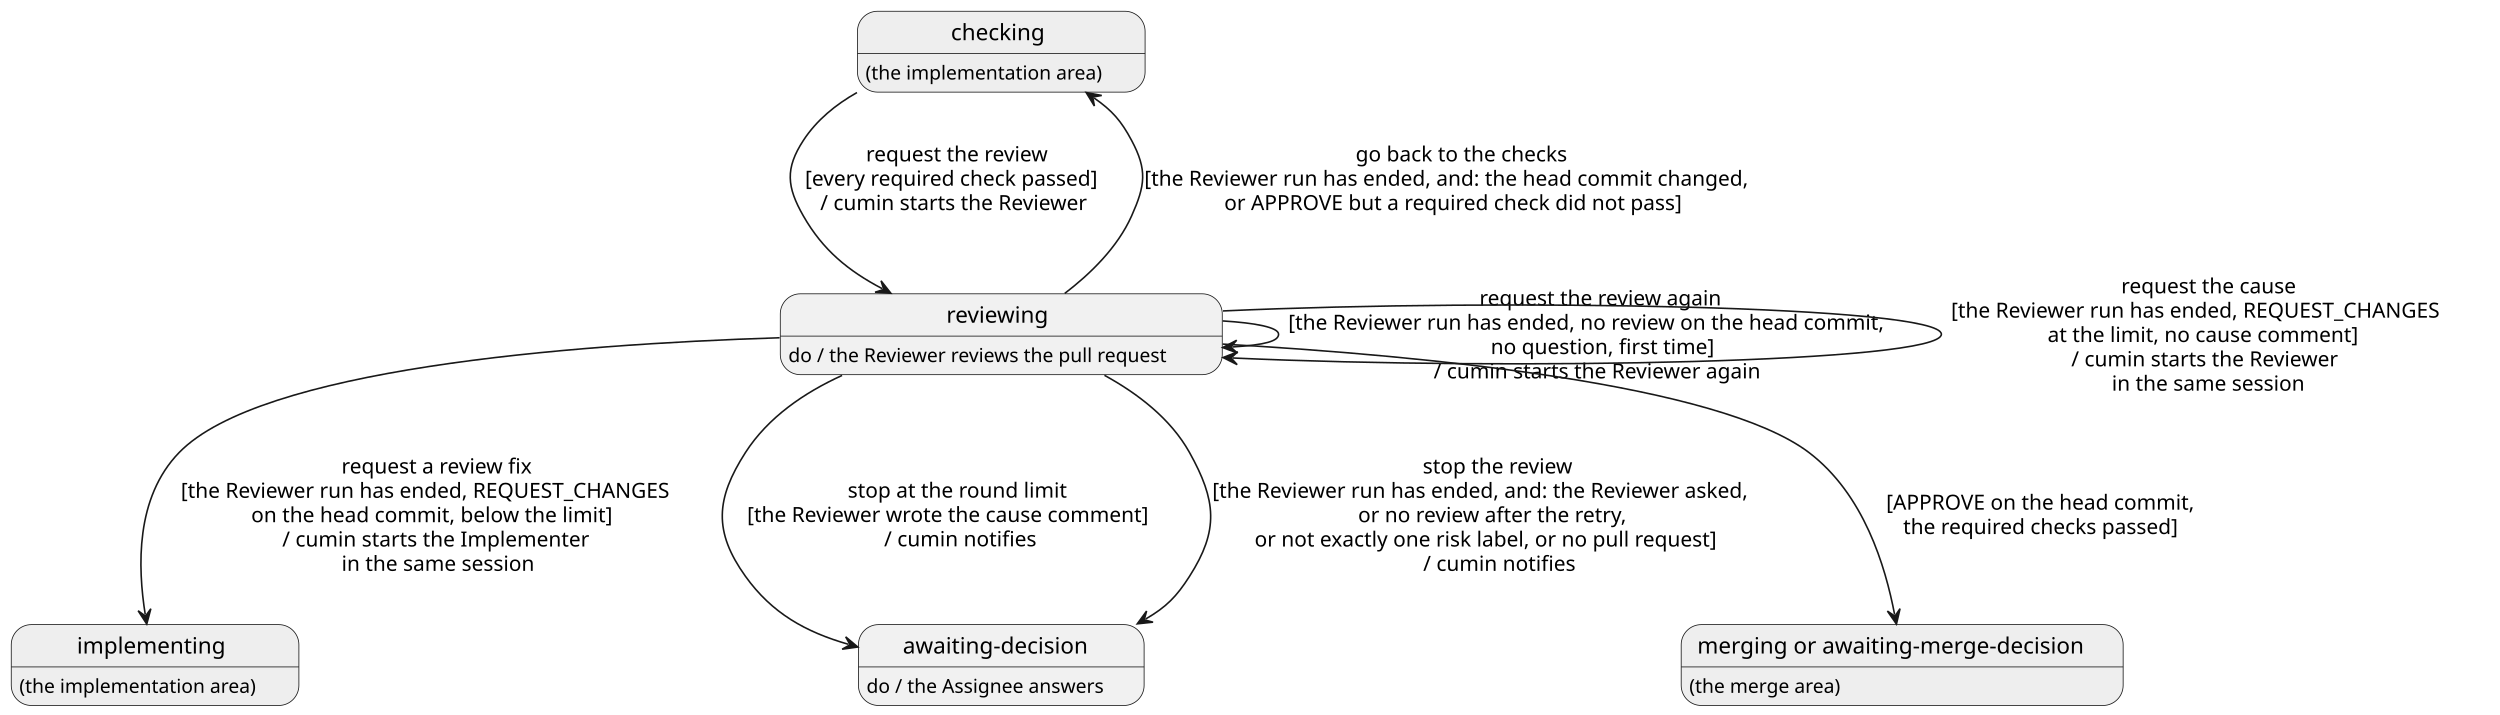
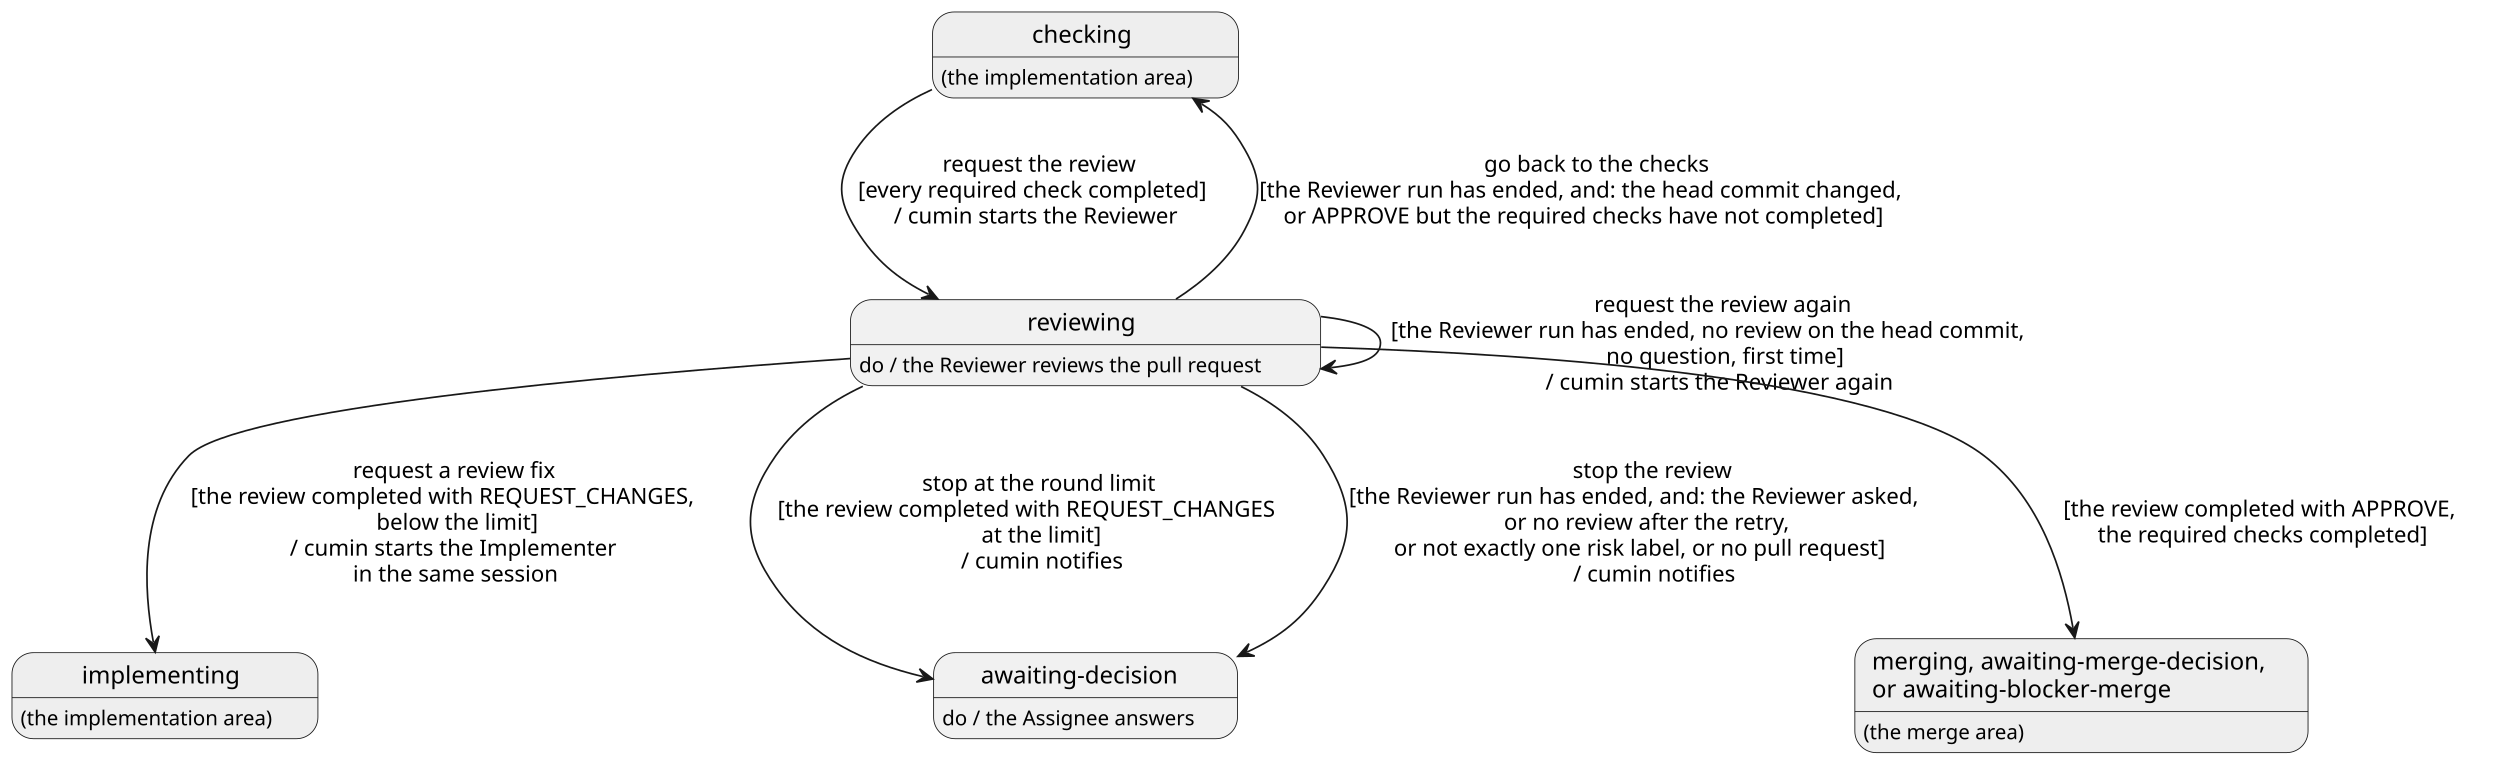
- <svg xmlns="http://www.w3.org/2000/svg" contentStyleType="text/css" data-diagram-type="STATE" height="444px" preserveAspectRatio="none" style="width:1554px;height:444px;background:#FFFFFF;" version="1.1" viewBox="0 0 1554 444" width="1554px" zoomAndPan="magnify">
+ <svg xmlns="http://www.w3.org/2000/svg" contentStyleType="text/css" data-diagram-type="STATE" height="445px" preserveAspectRatio="none" style="width:1461px;height:445px;background:#FFFFFF;" version="1.1" viewBox="0 0 1461 445" width="1461px" zoomAndPan="magnify">
  <defs />
  <g>
    <g id="Checking">
-       <rect fill="#EEEEEE" height="50.266" rx="12.5" ry="12.5" style="stroke:#181818;stroke-width:0.5;" width="178.789" x="533" y="7" />
-       <line style="stroke:#181818;stroke-width:0.5;" x1="533" x2="711.789" y1="33.297" y2="33.297" />
-       <text fill="#000000" font-family="sans-serif" font-size="14" lengthAdjust="spacing" textLength="62.638" x="591.076" y="24.995">checking</text>
-       <text fill="#000000" font-family="sans-serif" font-size="12" lengthAdjust="spacing" textLength="158.789" x="538" y="49.435">(the implementation area)</text>
+       <rect fill="#EEEEEE" height="50.266" rx="12.5" ry="12.5" style="stroke:#181818;stroke-width:0.5;" width="178.789" x="545" y="7" />
+       <line style="stroke:#181818;stroke-width:0.5;" x1="545" x2="723.789" y1="33.297" y2="33.297" />
+       <text fill="#000000" font-family="sans-serif" font-size="14" lengthAdjust="spacing" textLength="62.638" x="603.076" y="24.995">checking</text>
+       <text fill="#000000" font-family="sans-serif" font-size="12" lengthAdjust="spacing" textLength="158.789" x="550" y="49.435">(the implementation area)</text>
    </g>
    <g id="Reviewing">
-       <rect fill="#F1F1F1" height="50.266" rx="12.5" ry="12.5" style="stroke:#181818;stroke-width:0.5;" width="274.731" x="485.03" y="182.63" />
-       <line style="stroke:#181818;stroke-width:0.5;" x1="485.03" x2="759.76" y1="208.927" y2="208.927" />
-       <text fill="#000000" font-family="sans-serif" font-size="14" lengthAdjust="spacing" textLength="68.257" x="588.267" y="200.625">reviewing</text>
-       <text fill="#000000" font-family="sans-serif" font-size="12" lengthAdjust="spacing" textLength="254.731" x="490.03" y="225.065">do / the Reviewer reviews the pull request</text>
+       <rect fill="#F1F1F1" height="50.266" rx="12.5" ry="12.5" style="stroke:#181818;stroke-width:0.5;" width="274.731" x="497.03" y="175.13" />
+       <line style="stroke:#181818;stroke-width:0.5;" x1="497.03" x2="771.76" y1="201.427" y2="201.427" />
+       <text fill="#000000" font-family="sans-serif" font-size="14" lengthAdjust="spacing" textLength="68.257" x="600.267" y="193.125">reviewing</text>
+       <text fill="#000000" font-family="sans-serif" font-size="12" lengthAdjust="spacing" textLength="254.731" x="502.03" y="217.565">do / the Reviewer reviews the pull request</text>
    </g>
    <g id="Implementing">
-       <rect fill="#EEEEEE" height="50.266" rx="12.5" ry="12.5" style="stroke:#181818;stroke-width:0.5;" width="178.789" x="7" y="388.26" />
-       <line style="stroke:#181818;stroke-width:0.5;" x1="7" x2="185.789" y1="414.557" y2="414.557" />
-       <text fill="#000000" font-family="sans-serif" font-size="14" lengthAdjust="spacing" textLength="97.18" x="47.805" y="406.255">implementing</text>
-       <text fill="#000000" font-family="sans-serif" font-size="12" lengthAdjust="spacing" textLength="158.789" x="12" y="430.695">(the implementation area)</text>
+       <rect fill="#EEEEEE" height="50.266" rx="12.5" ry="12.5" style="stroke:#181818;stroke-width:0.5;" width="178.789" x="7" y="381.42" />
+       <line style="stroke:#181818;stroke-width:0.5;" x1="7" x2="185.789" y1="407.717" y2="407.717" />
+       <text fill="#000000" font-family="sans-serif" font-size="14" lengthAdjust="spacing" textLength="97.18" x="47.805" y="399.415">implementing</text>
+       <text fill="#000000" font-family="sans-serif" font-size="12" lengthAdjust="spacing" textLength="158.789" x="12" y="423.856">(the implementation area)</text>
    </g>
    <g id="Decision">
-       <rect fill="#F1F1F1" height="50.266" rx="12.5" ry="12.5" style="stroke:#181818;stroke-width:0.5;" width="177.582" x="533.6" y="388.26" />
-       <line style="stroke:#181818;stroke-width:0.5;" x1="533.6" x2="711.182" y1="414.557" y2="414.557" />
-       <text fill="#000000" font-family="sans-serif" font-size="14" lengthAdjust="spacing" textLength="122.397" x="561.192" y="406.255">awaiting-decision</text>
-       <text fill="#000000" font-family="sans-serif" font-size="12" lengthAdjust="spacing" textLength="157.582" x="538.6" y="430.695">do / the Assignee answers</text>
+       <rect fill="#F1F1F1" height="50.266" rx="12.5" ry="12.5" style="stroke:#181818;stroke-width:0.5;" width="177.582" x="545.6" y="381.42" />
+       <line style="stroke:#181818;stroke-width:0.5;" x1="545.6" x2="723.182" y1="407.717" y2="407.717" />
+       <text fill="#000000" font-family="sans-serif" font-size="14" lengthAdjust="spacing" textLength="122.397" x="573.192" y="399.415">awaiting-decision</text>
+       <text fill="#000000" font-family="sans-serif" font-size="12" lengthAdjust="spacing" textLength="157.582" x="550.6" y="423.856">do / the Assignee answers</text>
    </g>
    <g id="Merge">
-       <rect fill="#EEEEEE" height="50.266" rx="12.5" ry="12.5" style="stroke:#181818;stroke-width:0.5;" width="274.721" x="1045.03" y="388.26" />
-       <line style="stroke:#181818;stroke-width:0.5;" x1="1045.03" x2="1319.751" y1="414.557" y2="414.557" />
-       <text fill="#000000" font-family="sans-serif" font-size="14" lengthAdjust="spacing" textLength="254.721" x="1055.03" y="406.255">merging or awaiting-merge-decision</text>
-       <text fill="#000000" font-family="sans-serif" font-size="12" lengthAdjust="spacing" textLength="102.715" x="1050.03" y="430.695">(the merge area)</text>
+       <rect fill="#EEEEEE" height="66.562" rx="12.5" ry="12.5" style="stroke:#181818;stroke-width:0.5;" width="264.85" x="1083.97" y="373.27" />
+       <line style="stroke:#181818;stroke-width:0.5;" x1="1083.97" x2="1348.82" y1="415.864" y2="415.864" />
+       <text fill="#000000" font-family="sans-serif" font-size="14" lengthAdjust="spacing" textLength="244.85" x="1093.97" y="391.265">merging, awaiting-merge-decision,</text>
+       <text fill="#000000" font-family="sans-serif" font-size="14" lengthAdjust="spacing" textLength="185.534" x="1093.97" y="407.562">or awaiting-blocker-merge</text>
+       <text fill="#000000" font-family="sans-serif" font-size="12" lengthAdjust="spacing" textLength="102.715" x="1088.97" y="432.002">(the merge area)</text>
    </g>
    <g class="link" data-entity-1="Checking" data-entity-2="Reviewing" data-source-line="23" data-uid="lnk2" id="link_Checking_Reviewing">
-       <path d="M532.69,57.53 C519.5,64.97 507.62,74.66 499.39,87.26 C487.98,104.76 489.03,116.13 499.39,134.26 C511.51,155.46 527.202,168.282 548.452,179.482" fill="none" id="Checking-to-Reviewing" style="stroke:#181818;stroke-width:1;" />
-       <polygon fill="#181818" points="553.76,182.28,547.663,174.545,549.337,179.949,543.933,181.622,553.76,182.28" style="stroke:#181818;stroke-width:1;" />
-       <text fill="#000000" font-family="sans-serif" font-size="13" lengthAdjust="spacing" textLength="122.58" x="538.292" y="100.327">request the review</text>
-       <text fill="#000000" font-family="sans-serif" font-size="13" lengthAdjust="spacing" textLength="198.383" x="500.39" y="115.46">[every required check passed]</text>
-       <text fill="#000000" font-family="sans-serif" font-size="13" lengthAdjust="spacing" textLength="179.505" x="509.829" y="130.593">/ cumin starts the Reviewer</text>
+       <path d="M544.63,52.34 C527.2,60.27 511.06,71.46 500.39,87.27 C488.71,104.58 489.31,116.56 500.39,134.27 C511.58,152.13 523.875,162.493 542.725,172.023" fill="none" id="Checking-to-Reviewing" style="stroke:#181818;stroke-width:1;" />
+       <polygon fill="#181818" points="548.08,174.73,541.853,167.1,543.618,172.474,538.243,174.239,548.08,174.73" style="stroke:#181818;stroke-width:1;" />
+       <text fill="#000000" font-family="sans-serif" font-size="13" lengthAdjust="spacing" textLength="122.58" x="550.772" y="100.337">request the review</text>
+       <text fill="#000000" font-family="sans-serif" font-size="13" lengthAdjust="spacing" textLength="221.343" x="501.39" y="115.47">[every required check completed]</text>
+       <text fill="#000000" font-family="sans-serif" font-size="13" lengthAdjust="spacing" textLength="179.505" x="522.309" y="130.602">/ cumin starts the Reviewer</text>
    </g>
    <g class="link" data-entity-1="Reviewing" data-entity-2="Checking" data-source-line="25" data-uid="lnk4" id="link_Reviewing_Checking">
-       <path d="M661.83,182.4 C677.89,170.14 694.69,153.73 703.39,134.26 C711.92,115.19 713.24,105.69 703.39,87.26 C696.94,75.18 691.393,68.745 680.083,60.915" fill="none" id="Reviewing-to-Checking" style="stroke:#181818;stroke-width:1;" />
-       <polygon fill="#181818" points="675.15,57.5,680.273,65.912,679.261,60.346,684.827,59.334,675.15,57.5" style="stroke:#181818;stroke-width:1;" />
-       <text fill="#000000" font-family="sans-serif" font-size="13" lengthAdjust="spacing" textLength="142.848" x="842.652" y="100.327">go back to the checks</text>
-       <text fill="#000000" font-family="sans-serif" font-size="13" lengthAdjust="spacing" textLength="405.571" x="711.29" y="115.46">[the Reviewer run has ended, and: the head commit changed,</text>
-       <text fill="#000000" font-family="sans-serif" font-size="13" lengthAdjust="spacing" textLength="306.198" x="760.976" y="130.593">or APPROVE but a required check did not pass]</text>
+       <path d="M687.24,174.8 C703.07,164.65 718.56,151.21 727.39,134.27 C737.05,115.74 737.81,105.38 727.39,87.27 C720.32,74.96 714.317,68.403 702.237,60.743" fill="none" id="Reviewing-to-Checking" style="stroke:#181818;stroke-width:1;" />
+       <polygon fill="#181818" points="697.17,57.53,702.629,65.728,701.393,60.208,706.913,58.972,697.17,57.53" style="stroke:#181818;stroke-width:1;" />
+       <text fill="#000000" font-family="sans-serif" font-size="13" lengthAdjust="spacing" textLength="142.848" x="867.282" y="100.337">go back to the checks</text>
+       <text fill="#000000" font-family="sans-serif" font-size="13" lengthAdjust="spacing" textLength="405.571" x="735.92" y="115.47">[the Reviewer run has ended, and: the head commit changed,</text>
+       <text fill="#000000" font-family="sans-serif" font-size="13" lengthAdjust="spacing" textLength="377.33" x="750.04" y="130.602">or APPROVE but the required checks have not completed]</text>
    </g>
    <g class="link" data-entity-1="Reviewing" data-entity-2="Implementing" data-source-line="24" data-uid="lnk3" id="link_Reviewing_Implementing">
-       <path d="M484.61,209.94 C351.14,214.2 161.74,229.53 111.39,281.26 C84.06,309.34 85.612,352.494 90.281,381.984" fill="none" id="Reviewing-to-Implementing" style="stroke:#181818;stroke-width:1;" />
-       <polygon fill="#181818" points="91.22,387.91,93.763,378.395,90.438,382.971,85.862,379.646,91.22,387.91" style="stroke:#181818;stroke-width:1;" />
-       <text fill="#000000" font-family="sans-serif" font-size="13" lengthAdjust="spacing" textLength="129.226" x="212.258" y="294.327">request a review fix</text>
-       <text fill="#000000" font-family="sans-serif" font-size="13" lengthAdjust="spacing" textLength="328.961" x="112.39" y="309.46">[the Reviewer run has ended, REQUEST_CHANGES</text>
-       <text fill="#000000" font-family="sans-serif" font-size="13" lengthAdjust="spacing" textLength="241.497" x="156.122" y="324.592">on the head commit, below the limit]</text>
-       <text fill="#000000" font-family="sans-serif" font-size="13" lengthAdjust="spacing" textLength="202.897" x="175.422" y="339.725">/ cumin starts the Implementer</text>
-       <text fill="#000000" font-family="sans-serif" font-size="13" lengthAdjust="spacing" textLength="129.105" x="212.318" y="354.858">in the same session</text>
+       <path d="M496.81,209.54 C350.7,219.69 137.06,238.97 110.39,266.27 C80.84,296.51 83.922,344.088 89.612,375.238" fill="none" id="Reviewing-to-Implementing" style="stroke:#181818;stroke-width:1;" />
+       <polygon fill="#181818" points="90.69,381.14,93.008,371.568,89.791,376.221,85.138,373.005,90.69,381.14" style="stroke:#181818;stroke-width:1;" />
+       <text fill="#000000" font-family="sans-serif" font-size="13" lengthAdjust="spacing" textLength="129.226" x="206.183" y="279.337">request a review fix</text>
+       <text fill="#000000" font-family="sans-serif" font-size="13" lengthAdjust="spacing" textLength="318.811" x="111.39" y="294.47">[the review completed with REQUEST_CHANGES,</text>
+       <text fill="#000000" font-family="sans-serif" font-size="13" lengthAdjust="spacing" textLength="101.715" x="219.938" y="309.603">below the limit]</text>
+       <text fill="#000000" font-family="sans-serif" font-size="13" lengthAdjust="spacing" textLength="202.897" x="169.347" y="324.735">/ cumin starts the Implementer</text>
+       <text fill="#000000" font-family="sans-serif" font-size="13" lengthAdjust="spacing" textLength="129.105" x="206.243" y="339.868">in the same session</text>
    </g>
    <g class="link" data-entity-1="Reviewing" data-entity-2="Reviewing" data-source-line="26" data-uid="lnk5" id="link_Reviewing_Reviewing">
-       <path d="M759.99,199.49 C780.71,200.77 794.76,203.53 794.76,207.76 C794.76,212 786.699,214.39 765.979,215.67" fill="none" id="Reviewing-to-Reviewing" style="stroke:#181818;stroke-width:1;" />
-       <polygon fill="#181818" points="759.99,216.04,769.22,219.477,764.981,215.732,768.726,211.493,759.99,216.04" style="stroke:#181818;stroke-width:1;" />
-       <text fill="#000000" font-family="sans-serif" font-size="13" lengthAdjust="spacing" textLength="162.748" x="919.604" y="189.827">request the review again</text>
-       <text fill="#000000" font-family="sans-serif" font-size="13" lengthAdjust="spacing" textLength="400.435" x="800.76" y="204.96">[the Reviewer run has ended, no review on the head commit,</text>
-       <text fill="#000000" font-family="sans-serif" font-size="13" lengthAdjust="spacing" textLength="148.732" x="926.612" y="220.093">no question, first time]</text>
-       <text fill="#000000" font-family="sans-serif" font-size="13" lengthAdjust="spacing" textLength="219.673" x="891.141" y="235.225">/ cumin starts the Reviewer again</text>
+       <path d="M771.99,185 C792.71,187.36 806.76,192.45 806.76,200.27 C806.76,208.09 798.672,212.504 777.952,214.854" fill="none" id="Reviewing-to-Reviewing" style="stroke:#181818;stroke-width:1;" />
+       <polygon fill="#181818" points="771.99,215.53,781.383,218.49,776.958,214.966,780.482,210.541,771.99,215.53" style="stroke:#181818;stroke-width:1;" />
+       <text fill="#000000" font-family="sans-serif" font-size="13" lengthAdjust="spacing" textLength="162.748" x="931.604" y="182.337">request the review again</text>
+       <text fill="#000000" font-family="sans-serif" font-size="13" lengthAdjust="spacing" textLength="400.435" x="812.76" y="197.47">[the Reviewer run has ended, no review on the head commit,</text>
+       <text fill="#000000" font-family="sans-serif" font-size="13" lengthAdjust="spacing" textLength="148.732" x="938.612" y="212.602">no question, first time]</text>
+       <text fill="#000000" font-family="sans-serif" font-size="13" lengthAdjust="spacing" textLength="219.673" x="903.141" y="227.735">/ cumin starts the Reviewer again</text>
    </g>
-     <g class="link" data-entity-1="Reviewing" data-entity-2="Reviewing" data-source-line="27" data-uid="lnk6" id="link_Reviewing_Reviewing">
-       <path d="M760.22,193.28 C935.5,185.34 1206.76,190.17 1206.76,207.76 C1206.76,225.36 941.494,230.462 766.214,222.522" fill="none" id="Reviewing-to-Reviewing-1" style="stroke:#181818;stroke-width:1;" />
-       <polygon fill="#181818" points="760.22,222.25,769.03,226.653,765.215,222.476,769.392,218.661,760.22,222.25" style="stroke:#181818;stroke-width:1;" />
-       <text fill="#000000" font-family="sans-serif" font-size="13" lengthAdjust="spacing" textLength="117.425" x="1318.528" y="182.327">request the cause</text>
-       <text fill="#000000" font-family="sans-serif" font-size="13" lengthAdjust="spacing" textLength="328.961" x="1212.76" y="197.46">[the Reviewer run has ended, REQUEST_CHANGES</text>
-       <text fill="#000000" font-family="sans-serif" font-size="13" lengthAdjust="spacing" textLength="208.94" x="1272.771" y="212.593">at the limit, no cause comment]</text>
-       <text fill="#000000" font-family="sans-serif" font-size="13" lengthAdjust="spacing" textLength="179.505" x="1287.488" y="227.725">/ cumin starts the Reviewer</text>
-       <text fill="#000000" font-family="sans-serif" font-size="13" lengthAdjust="spacing" textLength="129.105" x="1312.688" y="242.858">in the same session</text>
+     <g class="link" data-entity-1="Reviewing" data-entity-2="Decision" data-source-line="27" data-uid="lnk6" id="link_Reviewing_Decision">
+       <path d="M504.23,225.75 C484.24,235.19 466.07,248.24 453.39,266.27 C433.71,294.26 433.52,315.41 453.39,343.27 C474.53,372.89 504.864,387.175 539.334,395.415" fill="none" id="Reviewing-to-Decision" style="stroke:#181818;stroke-width:1;" />
+       <polygon fill="#181818" points="545.17,396.81,537.347,390.827,540.307,395.647,535.487,398.608,545.17,396.81" style="stroke:#181818;stroke-width:1;" />
+       <text fill="#000000" font-family="sans-serif" font-size="13" lengthAdjust="spacing" textLength="145.628" x="538.915" y="286.837">stop at the round limit</text>
+       <text fill="#000000" font-family="sans-serif" font-size="13" lengthAdjust="spacing" textLength="314.679" x="454.39" y="301.97">[the review completed with REQUEST_CHANGES</text>
+       <text fill="#000000" font-family="sans-serif" font-size="13" lengthAdjust="spacing" textLength="76.331" x="573.564" y="317.103">at the limit]</text>
+       <text fill="#000000" font-family="sans-serif" font-size="13" lengthAdjust="spacing" textLength="100.407" x="561.526" y="332.235">/ cumin notifies</text>
    </g>
    <g class="link" data-entity-1="Reviewing" data-entity-2="Decision" data-source-line="28" data-uid="lnk7" id="link_Reviewing_Decision">
-       <path d="M523.43,233.37 C499.82,244.12 477.42,259.45 463.39,281.26 C444.88,310.05 443.47,330.44 463.39,358.26 C479.77,381.14 500.634,392.81 527.454,400.53" fill="none" id="Reviewing-to-Decision" style="stroke:#181818;stroke-width:1;" />
-       <polygon fill="#181818" points="533.22,402.19,525.678,395.857,528.415,400.807,523.465,403.544,533.22,402.19" style="stroke:#181818;stroke-width:1;" />
-       <text fill="#000000" font-family="sans-serif" font-size="13" lengthAdjust="spacing" textLength="145.628" x="526.924" y="309.327">stop at the round limit</text>
-       <text fill="#000000" font-family="sans-serif" font-size="13" lengthAdjust="spacing" textLength="270.696" x="464.39" y="324.46">[the Reviewer wrote the cause comment]</text>
-       <text fill="#000000" font-family="sans-serif" font-size="13" lengthAdjust="spacing" textLength="100.407" x="549.534" y="339.592">/ cumin notifies</text>
+       <path d="M725.29,225.87 C744.31,235.36 762.02,248.4 773.39,266.27 C791.77,295.14 792,314.54 773.39,343.27 C761.61,361.47 748.55,371.868 728.85,381.038" fill="none" id="Reviewing-to-Decision-1" style="stroke:#181818;stroke-width:1;" />
+       <polygon fill="#181818" points="723.41,383.57,733.257,383.398,727.943,381.46,729.881,376.146,723.41,383.57" style="stroke:#181818;stroke-width:1;" />
+       <text fill="#000000" font-family="sans-serif" font-size="13" lengthAdjust="spacing" textLength="100.953" x="919.072" y="279.337">stop the review</text>
+       <text fill="#000000" font-family="sans-serif" font-size="13" lengthAdjust="spacing" textLength="362.578" x="788.26" y="294.47">[the Reviewer run has ended, and: the Reviewer asked,</text>
+       <text fill="#000000" font-family="sans-serif" font-size="13" lengthAdjust="spacing" textLength="181.359" x="878.87" y="309.603">or no review after the retry,</text>
+       <text fill="#000000" font-family="sans-serif" font-size="13" lengthAdjust="spacing" textLength="309.988" x="814.555" y="324.735">or not exactly one risk label, or no pull request]</text>
+       <text fill="#000000" font-family="sans-serif" font-size="13" lengthAdjust="spacing" textLength="100.407" x="919.345" y="339.868">/ cumin notifies</text>
    </g>
-     <g class="link" data-entity-1="Reviewing" data-entity-2="Decision" data-source-line="29" data-uid="lnk8" id="link_Reviewing_Decision">
-       <path d="M686.53,233.29 C707.17,244.6 727.71,260.28 739.39,281.26 C756.04,311.16 757.83,329.43 739.39,358.26 C731.44,370.71 725.007,377.342 712.127,384.772" fill="none" id="Reviewing-to-Decision-1" style="stroke:#181818;stroke-width:1;" />
-       <polygon fill="#181818" points="706.93,387.77,716.725,386.738,711.261,385.272,712.727,379.808,706.93,387.77" style="stroke:#181818;stroke-width:1;" />
-       <text fill="#000000" font-family="sans-serif" font-size="13" lengthAdjust="spacing" textLength="100.953" x="884.362" y="294.327">stop the review</text>
-       <text fill="#000000" font-family="sans-serif" font-size="13" lengthAdjust="spacing" textLength="362.578" x="753.55" y="309.46">[the Reviewer run has ended, and: the Reviewer asked,</text>
-       <text fill="#000000" font-family="sans-serif" font-size="13" lengthAdjust="spacing" textLength="181.359" x="844.16" y="324.592">or no review after the retry,</text>
-       <text fill="#000000" font-family="sans-serif" font-size="13" lengthAdjust="spacing" textLength="309.988" x="779.845" y="339.725">or not exactly one risk label, or no pull request]</text>
-       <text fill="#000000" font-family="sans-serif" font-size="13" lengthAdjust="spacing" textLength="100.407" x="884.635" y="354.858">/ cumin notifies</text>
-     </g>
-     <g class="link" data-entity-1="Reviewing" data-entity-2="Merge" data-source-line="30" data-uid="lnk9" id="link_Reviewing_Merge">
-       <path d="M759.97,213.88 C888.48,221.24 1068.62,238.96 1124.39,281.26 C1158.61,307.21 1171.922,351.837 1177.702,382.037" fill="none" id="Reviewing-to-Merge" style="stroke:#181818;stroke-width:1;" />
-       <polygon fill="#181818" points="1178.83,387.93,1181.067,378.339,1177.89,383.019,1173.209,379.842,1178.83,387.93" style="stroke:#181818;stroke-width:1;" />
-       <text fill="#000000" font-family="sans-serif" font-size="13" lengthAdjust="spacing" textLength="205.797" x="1172.43" y="316.827">[APPROVE on the head commit,</text>
-       <text fill="#000000" font-family="sans-serif" font-size="13" lengthAdjust="spacing" textLength="184.691" x="1182.983" y="331.96">the required checks passed]</text>
+     <g class="link" data-entity-1="Reviewing" data-entity-2="Merge" data-source-line="29" data-uid="lnk8" id="link_Reviewing_Merge">
+       <path d="M772.11,202.89 C906.96,207.14 1100.48,221.22 1159.39,266.27 C1192.81,291.82 1205.696,334.412 1211.436,366.892" fill="none" id="Reviewing-to-Merge" style="stroke:#181818;stroke-width:1;" />
+       <polygon fill="#181818" points="1212.48,372.8,1214.853,363.241,1211.61,367.876,1206.975,364.633,1212.48,372.8" style="stroke:#181818;stroke-width:1;" />
+       <text fill="#000000" font-family="sans-serif" font-size="13" lengthAdjust="spacing" textLength="247.844" x="1205.78" y="301.837">[the review completed with APPROVE,</text>
+       <text fill="#000000" font-family="sans-serif" font-size="13" lengthAdjust="spacing" textLength="207.651" x="1225.877" y="316.97">the required checks completed]</text>
    </g>
  </g>
</svg>
